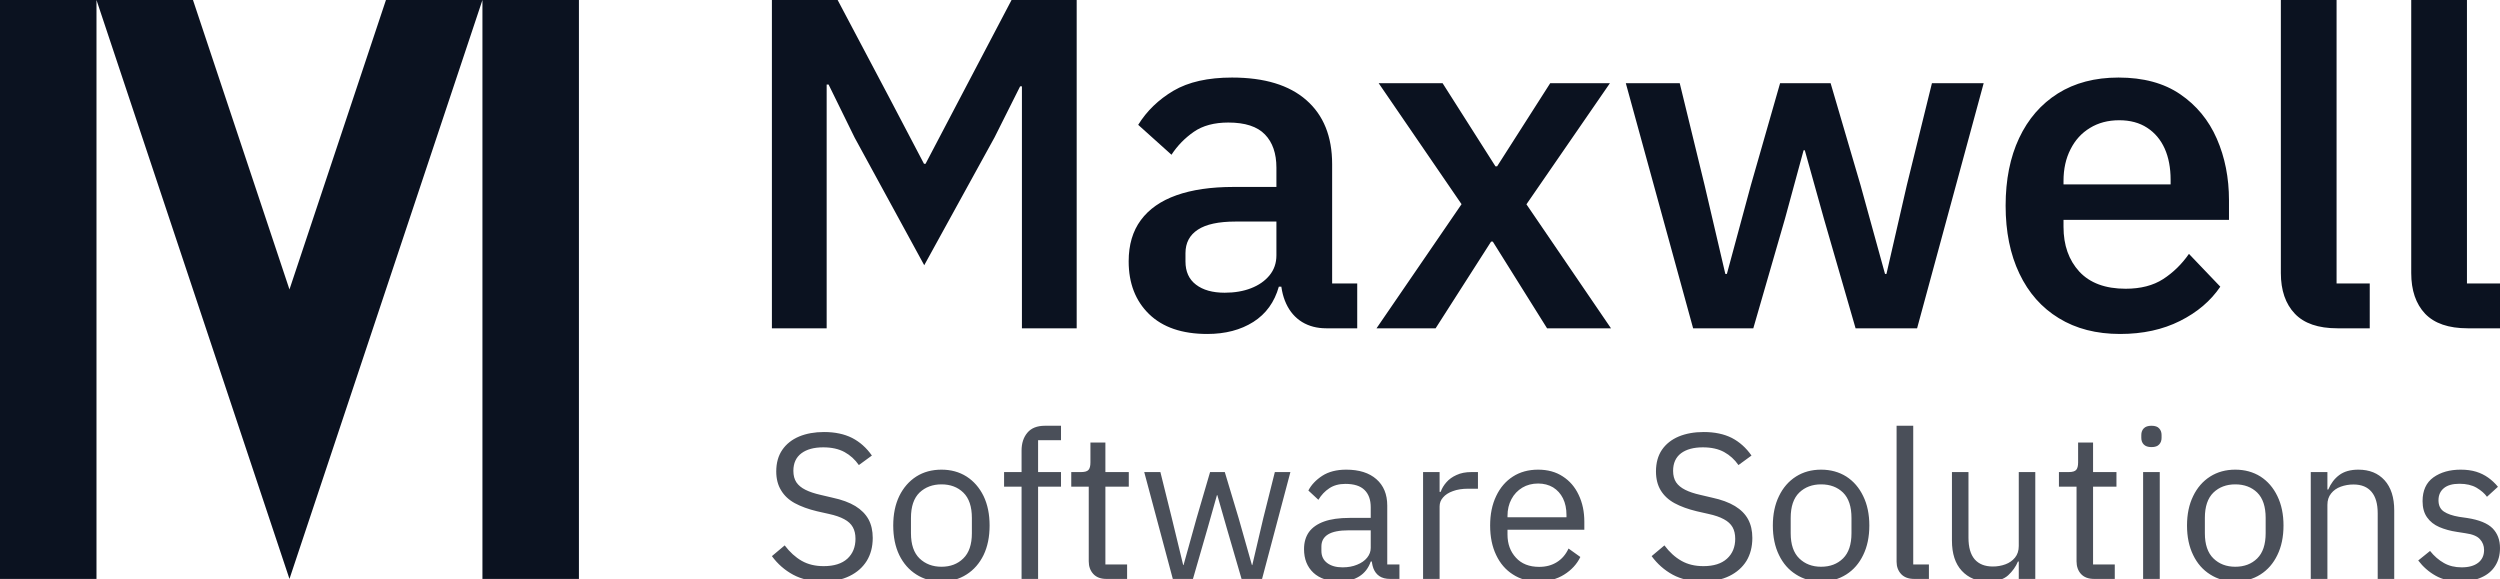
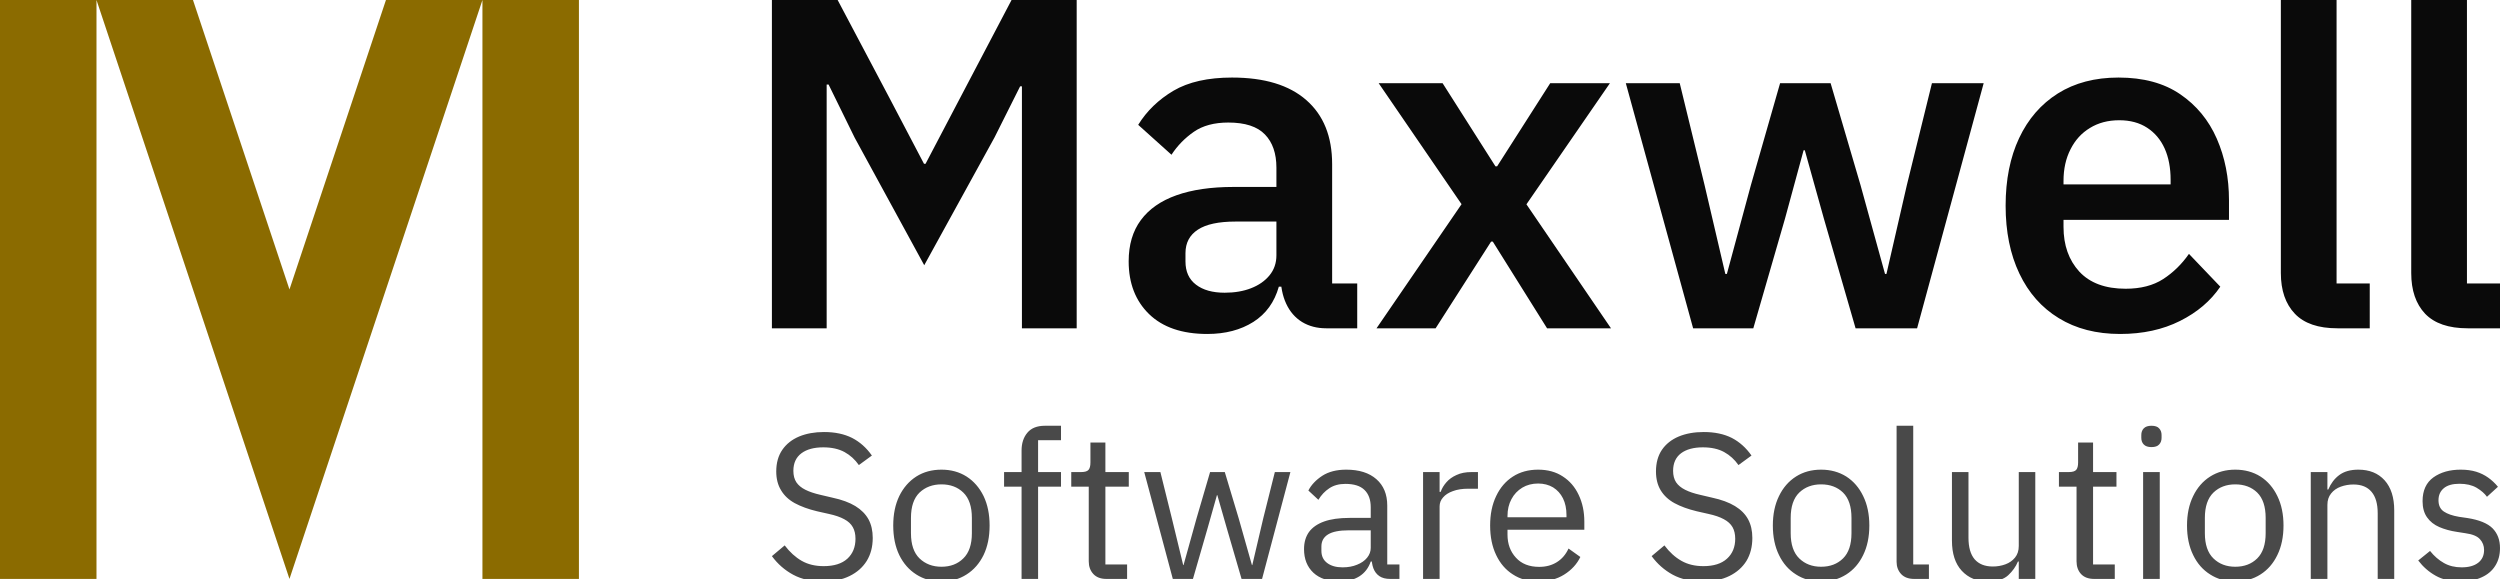
<svg xmlns="http://www.w3.org/2000/svg" width="207.28" height="48" viewBox="0 0 207.28 48" role="img" aria-label="Maxwell Software Solutions">
-   <path fill="#0b1220" d="M0 0h8v48H0Zm40 0h8v48h-8ZM8 0h8l8 24 8-24h8L24 48Z" />
-   <path fill="#0b1220" d="M64 27.22V0h5.45l4.29 8.11 2.87 5.47h.13l2.87-5.47L83.87 0h5.4v27.22h-4.54V7.16h-.15l-2.12 4.23-5.83 10.6-5.77-10.58-2.16-4.4h-.16v20.21Zm48.53 0h-2.57q-1.14 0-2-.52-.86-.53-1.32-1.52t-.46-2.33v-.41l1.23 1.33h-1.38q-.54 1.92-2.11 2.92-1.58 1-3.82 1-3.13 0-4.83-1.65-1.69-1.65-1.69-4.37 0-2.06 1.01-3.42 1.01-1.37 2.95-2.06t4.73-.69h3.56v-1.6q0-1.77-.95-2.75-.95-.99-3.04-.99-1.75 0-2.86.77-1.12.78-1.85 1.9l-2.76-2.48q1.07-1.73 2.93-2.83 1.86-1.09 4.85-1.09 4.03 0 6.16 1.87 2.14 1.87 2.14 5.31v9.89h2.08Zm-6.7-8.85h-3.39q-2.1 0-3.12.67-1.03.67-1.03 1.95v.69q0 1.26.87 1.92.87.67 2.38.67 1.23 0 2.18-.37.96-.37 1.53-1.06.58-.7.58-1.67Zm8.3 8.85 7.05-10.29-6.87-10.03h5.3l4.38 6.89h.14l4.4-6.89h4.95l-6.92 10.04 7.01 10.28h-5.3l-4.5-7.19h-.14l-4.6 7.19Zm26.25 0L134.8 6.9h4.47l2.06 8.45 1.72 7.36h.13l1.99-7.36 2.42-8.45h4.19l2.48 8.45 2.03 7.36h.12l1.69-7.36 2.08-8.45h4.29l-5.52 20.32h-5.1l-2.63-9.1-1.58-5.66h-.1L148 18.12l-2.63 9.1Zm35.4.47q-2.95 0-5.08-1.31-2.13-1.3-3.27-3.7-1.14-2.39-1.14-5.63 0-3.22 1.12-5.6t3.21-3.7q2.1-1.32 5.03-1.32 3.09 0 5.11 1.38 2.03 1.38 3.04 3.69t1.01 5.11v1.62h-13.72v.58q0 2.28 1.31 3.71 1.32 1.42 3.84 1.42 1.87 0 3.11-.8 1.25-.81 2.14-2.09l2.6 2.72q-1.2 1.77-3.34 2.84-2.15 1.08-4.97 1.08m-.07-17.72q-1.39 0-2.43.64-1.04.63-1.61 1.77-.58 1.13-.58 2.62v.29h8.88v-.38q0-1.49-.49-2.59-.5-1.11-1.46-1.73-.95-.62-2.31-.62m20.77 17.25h-2.68q-2.38 0-3.53-1.21-1.16-1.22-1.16-3.37V-1.64h4.62V23.5h2.75Zm10.8 0h-2.68q-2.37 0-3.53-1.21-1.15-1.22-1.15-3.37V-1.64h4.62V23.5h2.74Z" />
-   <path fill="#0b1220" fill-opacity="0.74" d="M68.24 48.21q-1.44 0-2.48-.56T64 46.11l1.06-.89q.64.84 1.41 1.28t1.82.44q1.29 0 1.97-.62.67-.62.67-1.65 0-.57-.22-.96-.22-.4-.71-.66-.49-.27-1.28-.44l-.98-.22q-1.08-.26-1.84-.67-.75-.41-1.14-1.07-.4-.65-.4-1.56 0-1.06.5-1.79t1.4-1.11q.9-.37 2.06-.37 1.36 0 2.33.49.97.5 1.64 1.46l-1.08.79q-.48-.69-1.19-1.08-.72-.39-1.76-.39-1.15 0-1.81.49-.67.5-.67 1.46 0 .57.25.95.25.37.75.62t1.25.42l.98.23q1.17.25 1.91.7.73.45 1.09 1.1.35.65.35 1.54 0 1.1-.5 1.91-.5.8-1.42 1.25-.91.45-2.2.45m9.82 0q-1.19 0-2.09-.58-.9-.57-1.41-1.61-.5-1.04-.5-2.45 0-1.4.5-2.44.51-1.04 1.41-1.62.9-.57 2.09-.57 1.18 0 2.08.57.9.58 1.41 1.62.5 1.04.5 2.44 0 1.41-.5 2.45-.51 1.04-1.41 1.61-.9.58-2.08.58m0-1.22q1.11 0 1.81-.69.71-.69.71-2.09v-1.27q0-1.41-.71-2.1-.7-.68-1.81-.68-1.1 0-1.82.68-.71.69-.71 2.1v1.27q0 1.4.71 2.09.72.69 1.82.69M84.7 48v-7.65h-1.45v-1.21h1.45v-1.78q0-.91.48-1.48.48-.58 1.46-.58h1.33v1.2h-1.9v2.64h1.9v1.21h-1.9V48Zm8.75 0h-1.72q-.7 0-1.08-.41t-.38-1.05v-6.19h-1.45v-1.21h.82q.45 0 .61-.18t.16-.62v-1.65h1.24v2.45h1.94v1.21h-1.94v6.45h1.8Zm3.79 0-2.37-8.86h1.34l.95 3.83.94 3.88h.03l1.08-3.88 1.12-3.83h1.22l1.15 3.83 1.1 3.88h.03l.91-3.88.96-3.83h1.29L104.64 48h-1.7l-1.24-4.26-.77-2.69h-.03l-.76 2.69L98.91 48Zm18.79 0h-.77q-.55 0-.89-.23t-.5-.65q-.15-.41-.15-.94v-.12l.53.5h-.6q-.28.81-.95 1.23-.68.42-1.61.42-1.41 0-2.19-.72-.78-.73-.78-1.96 0-.84.41-1.42.42-.57 1.25-.87t2.12-.3h1.75v-.88q0-.94-.52-1.44-.51-.5-1.58-.5-.79 0-1.33.36-.55.36-.91.96l-.83-.77q.36-.7 1.15-1.22.79-.51 1.99-.51 1.6 0 2.5.79t.9 2.19v4.88h1.01Zm-2.38-4.03h-1.82q-1.17 0-1.72.34t-.55 1v.36q0 .65.48 1.01t1.27.36q.69 0 1.21-.22.53-.21.83-.58t.3-.81Zm5.71 4.03h-1.37v-8.86h1.37v1.64h.09q.15-.43.48-.8.32-.37.84-.6.51-.24 1.24-.24h.53v1.38h-.81q-.74 0-1.27.2-.53.19-.81.52-.29.32-.29.75Zm8.17.21q-1.2 0-2.09-.58-.9-.57-1.39-1.61-.5-1.04-.5-2.45 0-1.4.5-2.44.49-1.04 1.39-1.62.89-.57 2.09-.57 1.19 0 2.04.56.86.55 1.32 1.53.47.98.47 2.23v.66h-6.37v.41q0 1.15.7 1.91.69.76 1.93.76.84 0 1.46-.39.63-.39.97-1.13l.98.7q-.43.89-1.34 1.46t-2.16.57m0-8.12q-.74 0-1.31.34-.58.35-.9.95-.33.61-.33 1.39v.12h4.89v-.19q0-.79-.29-1.38-.29-.58-.82-.91-.54-.32-1.24-.32m13.64 8.12q-1.44 0-2.48-.56-1.03-.56-1.75-1.54l1.06-.89q.63.84 1.41 1.28.77.44 1.82.44 1.28 0 1.96-.62t.68-1.65q0-.57-.22-.96-.23-.4-.72-.66-.49-.27-1.28-.44l-.97-.22q-1.08-.26-1.84-.67-.75-.41-1.15-1.07-.39-.65-.39-1.56 0-1.06.49-1.79.5-.73 1.4-1.11.9-.37 2.07-.37 1.36 0 2.33.49.96.5 1.63 1.46l-1.08.79q-.48-.69-1.19-1.08t-1.76-.39q-1.15 0-1.81.49-.66.5-.66 1.46 0 .57.25.95.25.37.75.62.49.25 1.25.42l.98.23q1.16.25 1.9.7t1.09 1.1.35 1.54q0 1.1-.49 1.91-.5.8-1.42 1.25t-2.21.45m9.82 0q-1.18 0-2.08-.58-.91-.57-1.41-1.61-.51-1.04-.51-2.45 0-1.4.51-2.44.5-1.04 1.41-1.62.9-.57 2.08-.57t2.09.57q.9.58 1.4 1.62.51 1.04.51 2.44 0 1.41-.51 2.45-.5 1.04-1.4 1.61-.91.58-2.09.58m0-1.22q1.12 0 1.82-.69t.7-2.09v-1.27q0-1.41-.7-2.1-.7-.68-1.82-.68-1.1 0-1.81.68-.71.69-.71 2.1v1.27q0 1.4.71 2.09t1.81.69m8.94 1.01h-1.22q-.7 0-1.08-.4-.38-.41-.38-1.02V35.3h1.38v11.5h1.3Zm7.45 0v-1.44h-.07q-.26.63-.81 1.14-.56.51-1.68.51-1.35 0-2.17-.89-.81-.88-.81-2.49v-5.69h1.37v5.44q0 1.19.51 1.79.52.6 1.51.6.55 0 1.04-.18t.8-.56.31-.96v-6.13h1.37V48Zm7.96 0h-1.71q-.71 0-1.09-.41-.37-.41-.37-1.05v-6.19h-1.46v-1.21h.82q.45 0 .61-.18t.16-.62v-1.65h1.24v2.45h1.94v1.21h-1.94v6.45h1.8Zm3.04-10.93q-.43 0-.64-.22-.2-.21-.2-.55v-.23q0-.34.2-.55.21-.22.64-.22.45 0 .64.22.2.21.2.55v.23q0 .34-.2.55-.19.22-.64.22M177.69 48v-8.86h1.38V48Zm7.64.21q-1.18 0-2.08-.58-.91-.57-1.41-1.61-.51-1.04-.51-2.45 0-1.4.51-2.44.5-1.04 1.41-1.62.9-.57 2.08-.57t2.09.57q.9.58 1.4 1.62.51 1.04.51 2.44 0 1.41-.51 2.45-.5 1.04-1.4 1.61-.91.58-2.09.58m0-1.22q1.12 0 1.82-.69t.7-2.09v-1.27q0-1.41-.7-2.1-.7-.68-1.82-.68-1.1 0-1.81.68-.71.69-.71 2.1v1.27q0 1.4.71 2.09t1.81.69m7.64 1.01h-1.38v-8.86h1.38v1.45h.07q.32-.76.91-1.2.6-.45 1.59-.45 1.37 0 2.17.88.8.89.8 2.5V48h-1.37v-5.44q0-1.18-.51-1.78-.51-.61-1.5-.61-.55 0-1.05.18t-.8.56q-.31.38-.31.95Zm11.03.21q-1.22 0-2.06-.48-.84-.47-1.44-1.26l.98-.79q.51.64 1.15 1 .63.36 1.47.36.88 0 1.37-.38t.49-1.06q0-.52-.34-.89-.33-.38-1.21-.5l-.7-.11q-.81-.12-1.46-.4t-1.02-.81q-.37-.52-.37-1.34 0-1.32.9-1.97.9-.64 2.26-.64.72 0 1.28.17.55.17 1 .49t.81.76l-.91.83q-.29-.41-.86-.75-.57-.33-1.42-.33t-1.29.36q-.45.37-.45 1.01 0 .63.44.93t1.26.44l.69.1q1.47.23 2.09.85.62.63.62 1.64 0 .86-.4 1.48-.39.62-1.13.95-.74.34-1.75.34" />
+   <path fill="#8b6b00" d="M0 0h8v48H0Zm40 0h8v48h-8ZM8 0h8l8 24 8-24h8L24 48Z" />
+   <path fill="#0a0a0a" d="M64 27.22V0h5.45l4.29 8.11 2.87 5.47h.13l2.87-5.47L83.87 0h5.4v27.22h-4.54V7.16h-.15l-2.12 4.23-5.83 10.6-5.77-10.58-2.16-4.4h-.16v20.21Zm48.53 0h-2.57q-1.14 0-2-.52-.86-.53-1.32-1.52t-.46-2.33v-.41l1.23 1.33h-1.38q-.54 1.92-2.11 2.92-1.58 1-3.82 1-3.13 0-4.83-1.65-1.69-1.65-1.69-4.37 0-2.06 1.01-3.42 1.01-1.37 2.95-2.06t4.73-.69h3.56v-1.6q0-1.77-.95-2.75-.95-.99-3.04-.99-1.75 0-2.86.77-1.12.78-1.85 1.9l-2.76-2.48q1.07-1.73 2.93-2.83 1.86-1.09 4.85-1.09 4.03 0 6.16 1.87 2.14 1.87 2.14 5.31v9.89h2.08Zm-6.7-8.85h-3.39q-2.1 0-3.12.67-1.03.67-1.03 1.95v.69q0 1.26.87 1.92.87.67 2.38.67 1.23 0 2.18-.37.96-.37 1.53-1.06.58-.7.58-1.67Zm8.3 8.85 7.05-10.29-6.87-10.03h5.3l4.38 6.89h.14l4.4-6.89h4.95l-6.92 10.04 7.01 10.28h-5.3l-4.5-7.19h-.14l-4.6 7.19Zm26.25 0L134.8 6.9h4.47l2.06 8.45 1.72 7.36h.13l1.99-7.36 2.42-8.45h4.19l2.48 8.45 2.03 7.36h.12l1.69-7.36 2.08-8.45h4.29l-5.52 20.32h-5.1l-2.63-9.1-1.58-5.66h-.1L148 18.12l-2.63 9.1Zm35.4.47q-2.95 0-5.08-1.31-2.13-1.3-3.27-3.7-1.14-2.39-1.14-5.63 0-3.22 1.12-5.6t3.21-3.7q2.1-1.32 5.03-1.32 3.09 0 5.11 1.38 2.03 1.38 3.04 3.69t1.01 5.11v1.62h-13.72v.58q0 2.28 1.31 3.71 1.32 1.42 3.84 1.42 1.87 0 3.11-.8 1.25-.81 2.14-2.09l2.6 2.72q-1.2 1.77-3.34 2.84-2.15 1.08-4.97 1.08m-.07-17.72q-1.39 0-2.43.64-1.04.63-1.61 1.77-.58 1.13-.58 2.62v.29h8.88v-.38q0-1.49-.49-2.59-.5-1.11-1.46-1.73-.95-.62-2.31-.62m20.77 17.25h-2.68q-2.38 0-3.53-1.21-1.16-1.22-1.16-3.37V-1.64h4.62V23.5h2.75Zm10.8 0h-2.68q-2.37 0-3.53-1.21-1.15-1.22-1.15-3.37V-1.64h4.62V23.5h2.74Z" />
+   <path fill="#0a0a0a" fill-opacity="0.74" d="M68.24 48.21q-1.44 0-2.48-.56T64 46.11l1.06-.89q.64.84 1.41 1.28t1.82.44q1.29 0 1.97-.62.67-.62.67-1.65 0-.57-.22-.96-.22-.4-.71-.66-.49-.27-1.28-.44l-.98-.22q-1.08-.26-1.84-.67-.75-.41-1.14-1.07-.4-.65-.4-1.56 0-1.06.5-1.79t1.4-1.11q.9-.37 2.06-.37 1.36 0 2.33.49.97.5 1.64 1.46l-1.08.79q-.48-.69-1.19-1.08-.72-.39-1.76-.39-1.15 0-1.81.49-.67.5-.67 1.46 0 .57.25.95.25.37.75.62t1.25.42l.98.23q1.17.25 1.91.7.73.45 1.09 1.1.35.65.35 1.54 0 1.1-.5 1.91-.5.8-1.42 1.25-.91.45-2.2.45m9.82 0q-1.19 0-2.09-.58-.9-.57-1.41-1.61-.5-1.04-.5-2.45 0-1.4.5-2.44.51-1.04 1.41-1.62.9-.57 2.09-.57 1.18 0 2.08.57.9.58 1.41 1.62.5 1.04.5 2.44 0 1.41-.5 2.45-.51 1.04-1.41 1.61-.9.58-2.08.58m0-1.22q1.11 0 1.81-.69.71-.69.71-2.09v-1.27q0-1.41-.71-2.1-.7-.68-1.81-.68-1.1 0-1.82.68-.71.69-.71 2.1v1.27q0 1.4.71 2.09.72.69 1.82.69M84.7 48v-7.65h-1.45v-1.21h1.45v-1.78q0-.91.48-1.48.48-.58 1.46-.58h1.33v1.2h-1.9v2.64h1.9v1.21h-1.9V48Zm8.75 0h-1.72q-.7 0-1.08-.41t-.38-1.05v-6.19h-1.45v-1.21h.82q.45 0 .61-.18t.16-.62v-1.65h1.24v2.45h1.94v1.21h-1.94v6.45h1.8Zm3.79 0-2.37-8.86h1.34l.95 3.83.94 3.88h.03l1.08-3.88 1.12-3.83h1.22l1.15 3.83 1.1 3.88h.03l.91-3.88.96-3.83h1.29L104.64 48h-1.7l-1.24-4.26-.77-2.69h-.03l-.76 2.69L98.91 48Zm18.79 0h-.77q-.55 0-.89-.23t-.5-.65q-.15-.41-.15-.94v-.12l.53.5h-.6q-.28.81-.95 1.23-.68.42-1.61.42-1.41 0-2.19-.72-.78-.73-.78-1.96 0-.84.41-1.42.42-.57 1.25-.87t2.12-.3h1.75v-.88q0-.94-.52-1.44-.51-.5-1.58-.5-.79 0-1.33.36-.55.36-.91.96l-.83-.77q.36-.7 1.15-1.22.79-.51 1.99-.51 1.6 0 2.5.79t.9 2.19v4.88h1.01Zm-2.38-4.03h-1.82q-1.17 0-1.72.34t-.55 1v.36q0 .65.48 1.01t1.27.36q.69 0 1.21-.22.53-.21.83-.58t.3-.81Zm5.71 4.03h-1.37v-8.86h1.37v1.64h.09q.15-.43.48-.8.32-.37.84-.6.51-.24 1.24-.24h.53v1.38h-.81q-.74 0-1.27.2-.53.19-.81.52-.29.32-.29.75Zm8.17.21q-1.2 0-2.09-.58-.9-.57-1.39-1.61-.5-1.04-.5-2.45 0-1.4.5-2.44.49-1.04 1.39-1.62.89-.57 2.09-.57 1.19 0 2.04.56.86.55 1.32 1.53.47.98.47 2.23v.66h-6.37v.41q0 1.15.7 1.91.69.76 1.93.76.84 0 1.46-.39.63-.39.97-1.13l.98.7q-.43.89-1.34 1.46t-2.16.57m0-8.12q-.74 0-1.31.34-.58.35-.9.95-.33.61-.33 1.39v.12h4.89v-.19q0-.79-.29-1.38-.29-.58-.82-.91-.54-.32-1.24-.32m13.64 8.12q-1.44 0-2.48-.56-1.03-.56-1.75-1.54l1.06-.89q.63.84 1.41 1.28.77.44 1.82.44 1.28 0 1.96-.62t.68-1.65q0-.57-.22-.96-.23-.4-.72-.66-.49-.27-1.28-.44l-.97-.22q-1.08-.26-1.84-.67-.75-.41-1.15-1.07-.39-.65-.39-1.56 0-1.06.49-1.79.5-.73 1.4-1.11.9-.37 2.07-.37 1.36 0 2.33.49.96.5 1.63 1.46l-1.08.79q-.48-.69-1.19-1.08t-1.76-.39q-1.15 0-1.81.49-.66.5-.66 1.46 0 .57.25.95.25.37.75.62.49.25 1.25.42l.98.23q1.16.25 1.9.7t1.09 1.1.35 1.54q0 1.1-.49 1.91-.5.8-1.42 1.25t-2.21.45m9.82 0q-1.18 0-2.08-.58-.91-.57-1.41-1.61-.51-1.04-.51-2.45 0-1.4.51-2.44.5-1.04 1.41-1.62.9-.57 2.08-.57t2.09.57q.9.58 1.4 1.62.51 1.04.51 2.44 0 1.41-.51 2.45-.5 1.04-1.4 1.61-.91.58-2.09.58m0-1.22q1.12 0 1.82-.69t.7-2.09v-1.27q0-1.41-.7-2.1-.7-.68-1.82-.68-1.1 0-1.81.68-.71.69-.71 2.1v1.27q0 1.4.71 2.09t1.81.69m8.94 1.01h-1.22q-.7 0-1.08-.4-.38-.41-.38-1.02V35.3h1.38v11.5h1.3Zm7.45 0v-1.44h-.07q-.26.63-.81 1.14-.56.51-1.68.51-1.35 0-2.17-.89-.81-.88-.81-2.49v-5.69h1.37v5.44q0 1.19.51 1.79.52.6 1.51.6.55 0 1.04-.18t.8-.56.31-.96v-6.13h1.37V48Zm7.96 0h-1.71q-.71 0-1.09-.41-.37-.41-.37-1.05v-6.19h-1.46v-1.21h.82q.45 0 .61-.18t.16-.62v-1.65h1.24v2.45h1.94v1.21h-1.94v6.45h1.8Zm3.04-10.93q-.43 0-.64-.22-.2-.21-.2-.55v-.23q0-.34.2-.55.21-.22.64-.22.45 0 .64.22.2.21.2.55v.23q0 .34-.2.55-.19.22-.64.22M177.69 48v-8.86h1.38V48Zm7.64.21q-1.18 0-2.08-.58-.91-.57-1.41-1.61-.51-1.04-.51-2.45 0-1.4.51-2.44.5-1.04 1.41-1.62.9-.57 2.08-.57t2.09.57q.9.58 1.4 1.62.51 1.04.51 2.44 0 1.41-.51 2.45-.5 1.04-1.4 1.61-.91.58-2.09.58m0-1.22q1.12 0 1.82-.69t.7-2.09v-1.27q0-1.41-.7-2.1-.7-.68-1.82-.68-1.1 0-1.81.68-.71.69-.71 2.1v1.27q0 1.4.71 2.09t1.81.69m7.64 1.01h-1.38v-8.86h1.38v1.45h.07q.32-.76.91-1.2.6-.45 1.59-.45 1.37 0 2.17.88.8.89.8 2.5V48h-1.37v-5.44q0-1.18-.51-1.78-.51-.61-1.5-.61-.55 0-1.05.18t-.8.56q-.31.38-.31.95Zm11.03.21q-1.22 0-2.06-.48-.84-.47-1.44-1.26l.98-.79q.51.64 1.15 1 .63.36 1.47.36.88 0 1.37-.38t.49-1.06q0-.52-.34-.89-.33-.38-1.21-.5l-.7-.11q-.81-.12-1.46-.4t-1.02-.81q-.37-.52-.37-1.34 0-1.32.9-1.97.9-.64 2.26-.64.72 0 1.28.17.55.17 1 .49t.81.76l-.91.83q-.29-.41-.86-.75-.57-.33-1.42-.33t-1.29.36q-.45.37-.45 1.01 0 .63.44.93t1.26.44l.69.1q1.47.23 2.09.85.62.63.62 1.64 0 .86-.4 1.48-.39.62-1.13.95-.74.34-1.75.34" />
</svg>
